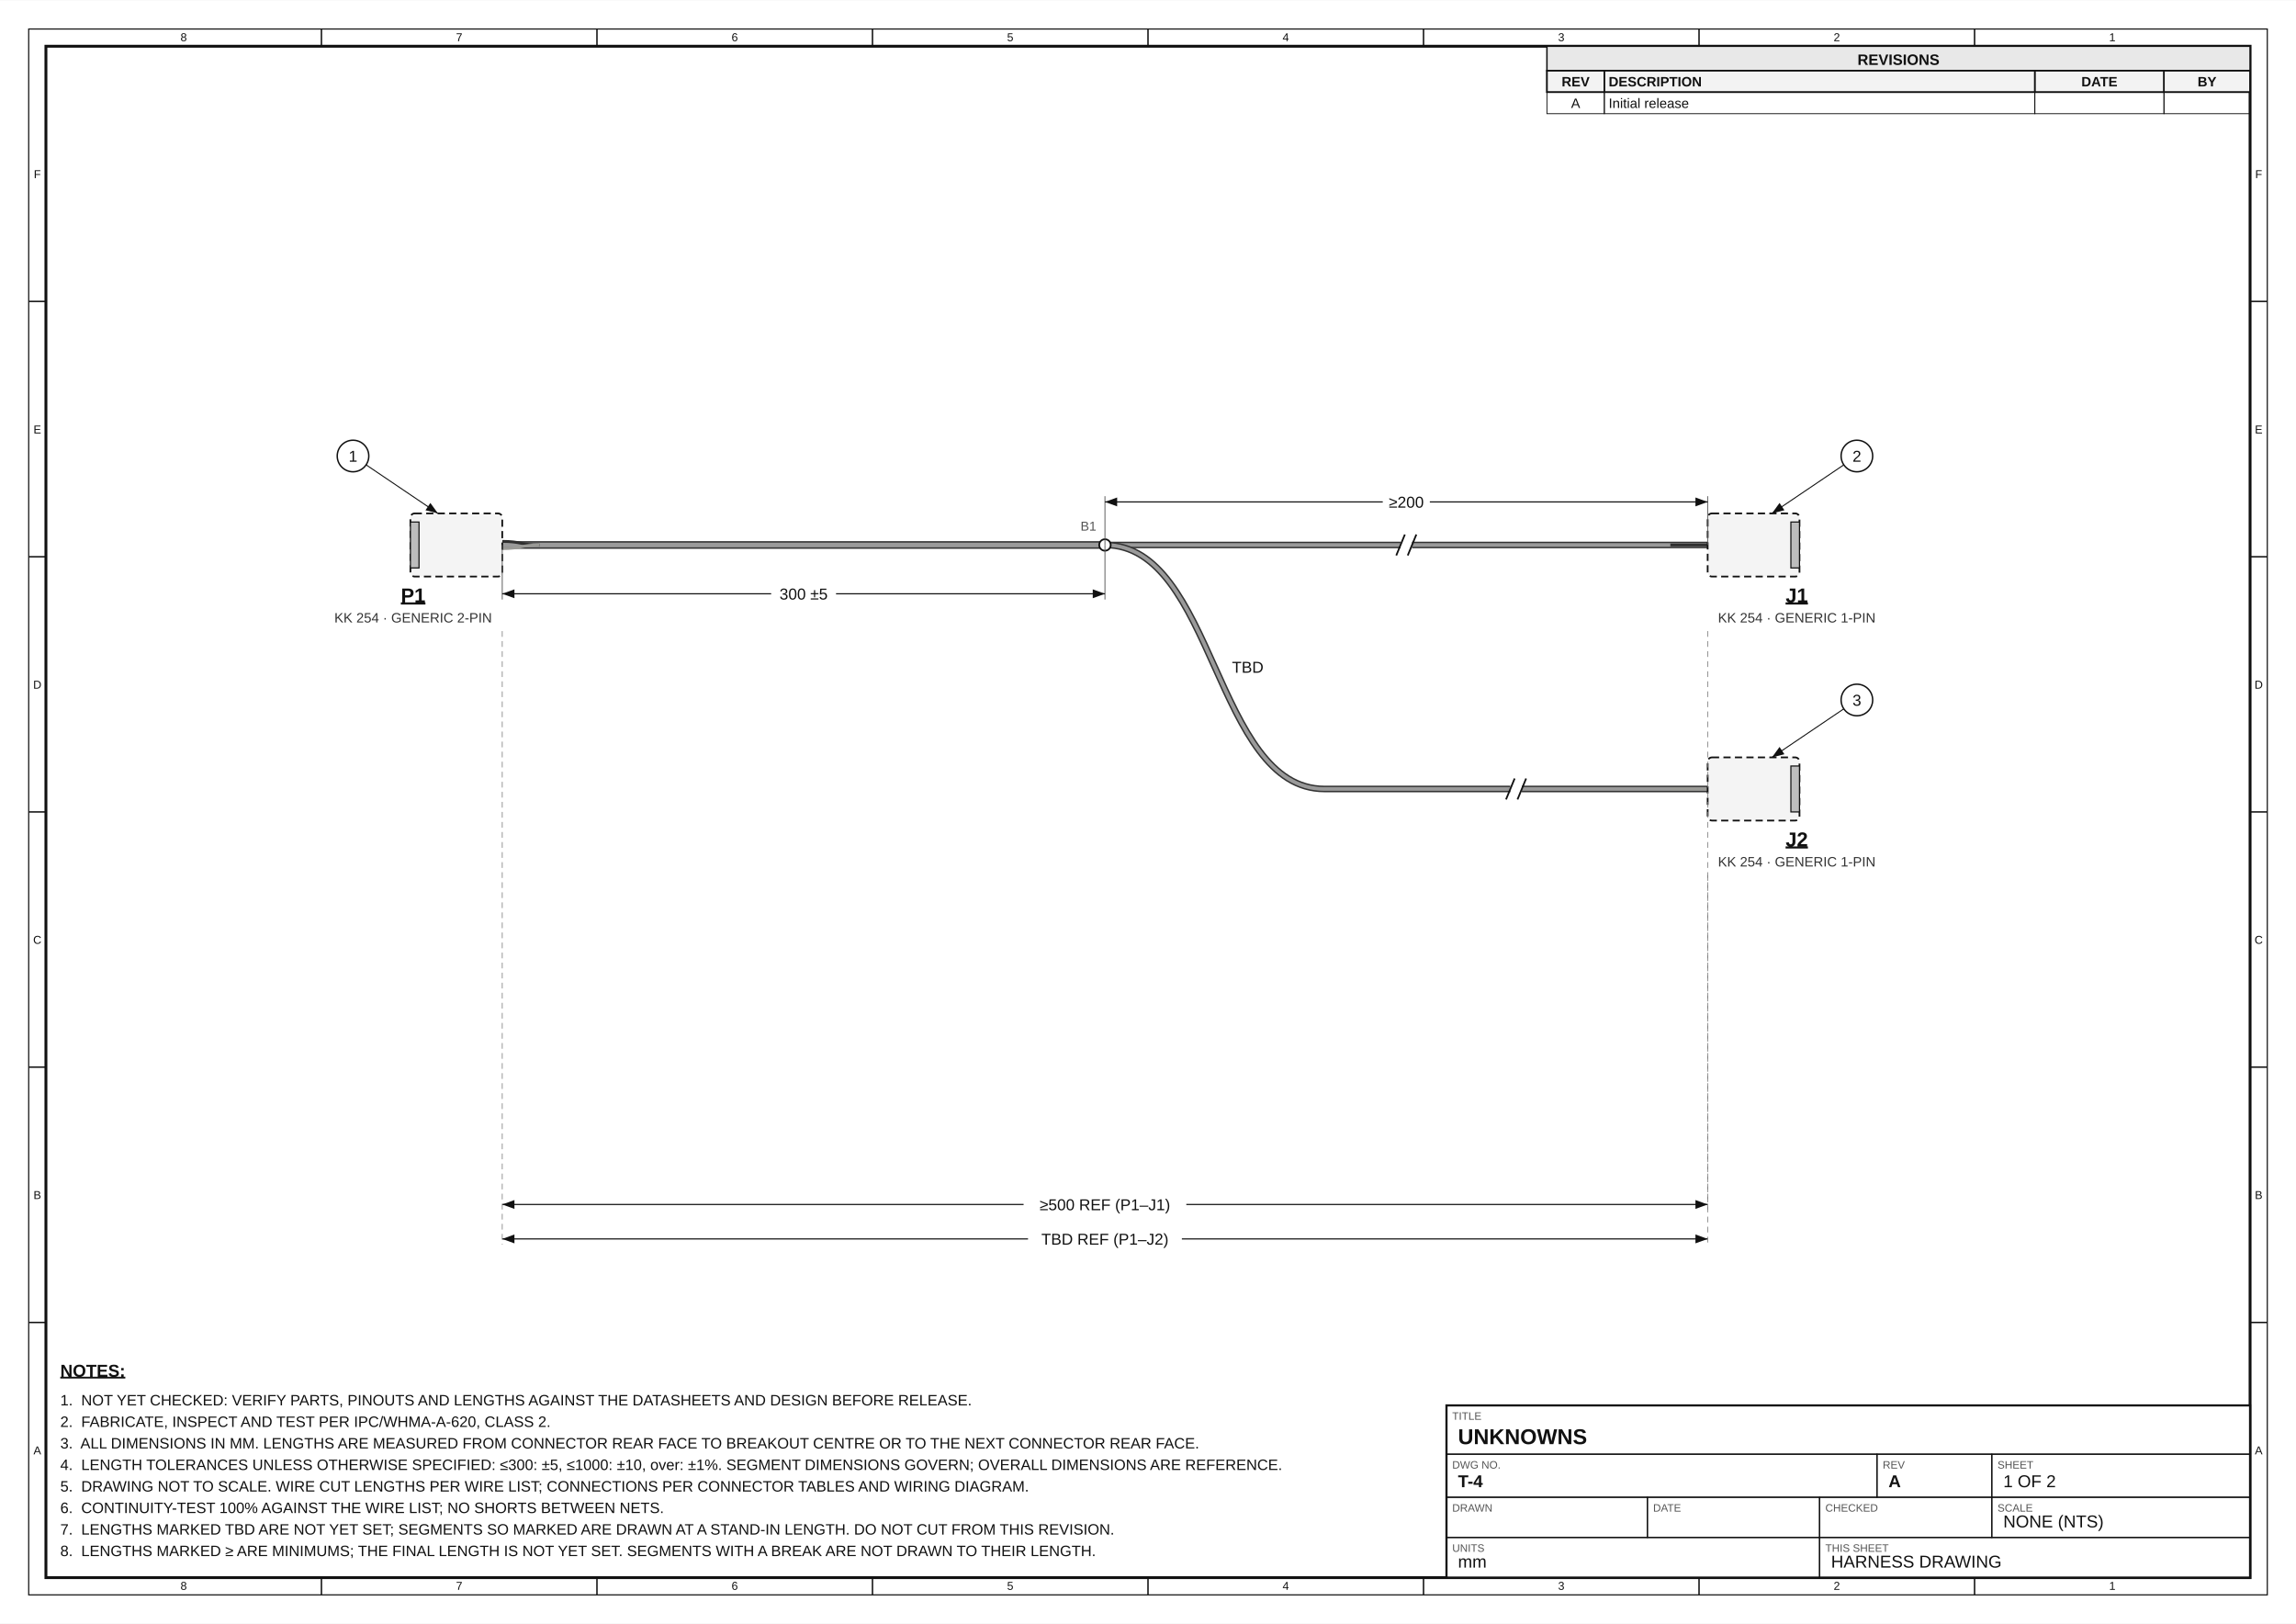
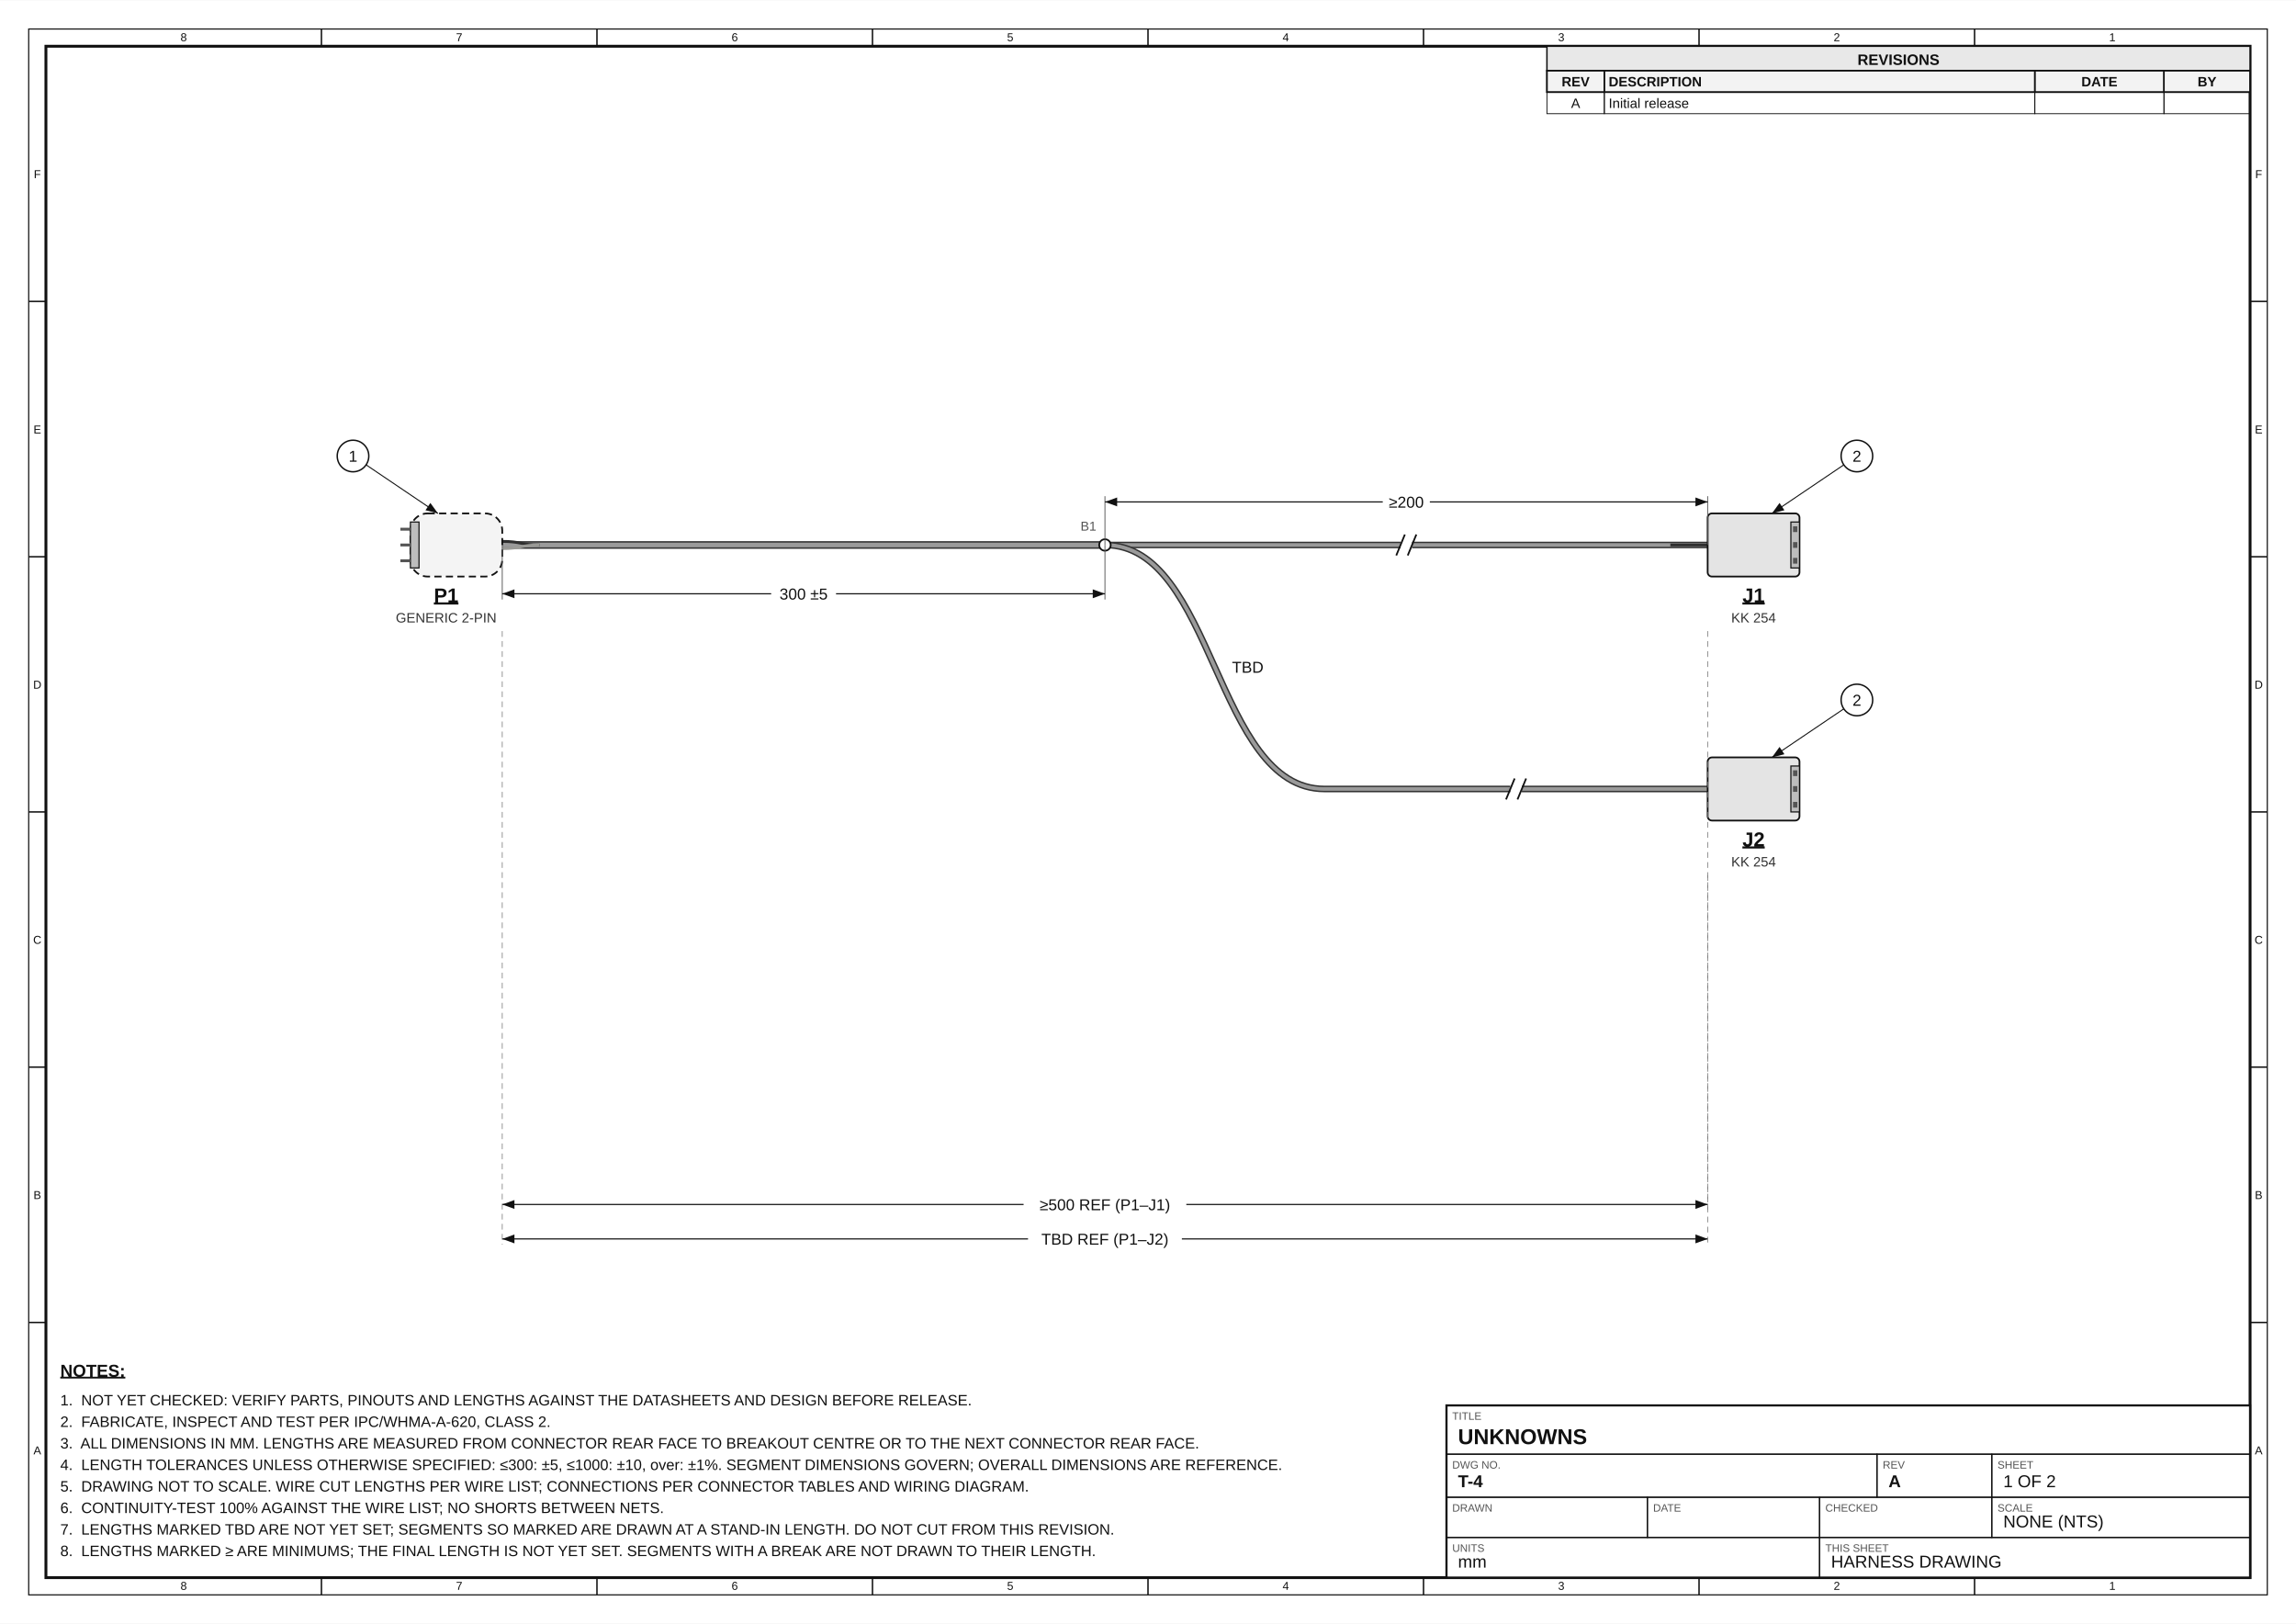
<svg xmlns="http://www.w3.org/2000/svg" viewBox="0 0 1600 1131" width="420mm" height="297mm">
  <rect x="0.0" y="0.0" width="1600.0" height="1131.0" fill="white" stroke="none" stroke-width="1" />
  <rect x="20.0" y="20.0" width="1560.0" height="1091.0" fill="none" stroke="#111" stroke-width="0.8" />
  <rect x="32.0" y="32.0" width="1536.0" height="1067.0" fill="none" stroke="#111" stroke-width="2" />
  <line x1="224.0" y1="20.0" x2="224.0" y2="32.0" stroke="#111" stroke-width="1" />
  <line x1="224.0" y1="1099.0" x2="224.0" y2="1111.0" stroke="#111" stroke-width="1" />
  <line x1="416.0" y1="20.0" x2="416.0" y2="32.0" stroke="#111" stroke-width="1" />
  <line x1="416.0" y1="1099.0" x2="416.0" y2="1111.0" stroke="#111" stroke-width="1" />
  <line x1="608.0" y1="20.0" x2="608.0" y2="32.0" stroke="#111" stroke-width="1" />
  <line x1="608.0" y1="1099.0" x2="608.0" y2="1111.0" stroke="#111" stroke-width="1" />
  <line x1="800.0" y1="20.0" x2="800.0" y2="32.0" stroke="#111" stroke-width="1" />
  <line x1="800.0" y1="1099.0" x2="800.0" y2="1111.0" stroke="#111" stroke-width="1" />
  <line x1="992.0" y1="20.0" x2="992.0" y2="32.0" stroke="#111" stroke-width="1" />
  <line x1="992.0" y1="1099.0" x2="992.0" y2="1111.0" stroke="#111" stroke-width="1" />
  <line x1="1184.0" y1="20.0" x2="1184.0" y2="32.0" stroke="#111" stroke-width="1" />
  <line x1="1184.0" y1="1099.0" x2="1184.0" y2="1111.0" stroke="#111" stroke-width="1" />
  <line x1="1376.0" y1="20.0" x2="1376.0" y2="32.0" stroke="#111" stroke-width="1" />
  <line x1="1376.0" y1="1099.0" x2="1376.0" y2="1111.0" stroke="#111" stroke-width="1" />
  <line x1="20.0" y1="209.8" x2="32.0" y2="209.8" stroke="#111" stroke-width="1" />
  <line x1="1568.0" y1="209.8" x2="1580.0" y2="209.8" stroke="#111" stroke-width="1" />
  <line x1="20.0" y1="387.7" x2="32.0" y2="387.7" stroke="#111" stroke-width="1" />
  <line x1="1568.0" y1="387.7" x2="1580.0" y2="387.7" stroke="#111" stroke-width="1" />
  <line x1="20.0" y1="565.5" x2="32.0" y2="565.5" stroke="#111" stroke-width="1" />
  <line x1="1568.0" y1="565.5" x2="1580.0" y2="565.5" stroke="#111" stroke-width="1" />
  <line x1="20.0" y1="743.3" x2="32.0" y2="743.3" stroke="#111" stroke-width="1" />
  <line x1="1568.0" y1="743.3" x2="1580.0" y2="743.3" stroke="#111" stroke-width="1" />
  <line x1="20.0" y1="921.2" x2="32.0" y2="921.2" stroke="#111" stroke-width="1" />
  <line x1="1568.0" y1="921.2" x2="1580.0" y2="921.2" stroke="#111" stroke-width="1" />
  <text x="128.0" y="28.5" font-family="Arial, Helvetica, sans-serif" font-size="8" text-anchor="middle" font-weight="normal" fill="#111">8</text>
  <text x="128.0" y="1107.5" font-family="Arial, Helvetica, sans-serif" font-size="8" text-anchor="middle" font-weight="normal" fill="#111">8</text>
  <text x="320.0" y="28.5" font-family="Arial, Helvetica, sans-serif" font-size="8" text-anchor="middle" font-weight="normal" fill="#111">7</text>
  <text x="320.0" y="1107.5" font-family="Arial, Helvetica, sans-serif" font-size="8" text-anchor="middle" font-weight="normal" fill="#111">7</text>
  <text x="512.0" y="28.5" font-family="Arial, Helvetica, sans-serif" font-size="8" text-anchor="middle" font-weight="normal" fill="#111">6</text>
  <text x="512.0" y="1107.5" font-family="Arial, Helvetica, sans-serif" font-size="8" text-anchor="middle" font-weight="normal" fill="#111">6</text>
  <text x="704.0" y="28.5" font-family="Arial, Helvetica, sans-serif" font-size="8" text-anchor="middle" font-weight="normal" fill="#111">5</text>
  <text x="704.0" y="1107.5" font-family="Arial, Helvetica, sans-serif" font-size="8" text-anchor="middle" font-weight="normal" fill="#111">5</text>
  <text x="896.0" y="28.5" font-family="Arial, Helvetica, sans-serif" font-size="8" text-anchor="middle" font-weight="normal" fill="#111">4</text>
  <text x="896.0" y="1107.5" font-family="Arial, Helvetica, sans-serif" font-size="8" text-anchor="middle" font-weight="normal" fill="#111">4</text>
  <text x="1088.0" y="28.5" font-family="Arial, Helvetica, sans-serif" font-size="8" text-anchor="middle" font-weight="normal" fill="#111">3</text>
  <text x="1088.0" y="1107.5" font-family="Arial, Helvetica, sans-serif" font-size="8" text-anchor="middle" font-weight="normal" fill="#111">3</text>
  <text x="1280.0" y="28.5" font-family="Arial, Helvetica, sans-serif" font-size="8" text-anchor="middle" font-weight="normal" fill="#111">2</text>
  <text x="1280.0" y="1107.5" font-family="Arial, Helvetica, sans-serif" font-size="8" text-anchor="middle" font-weight="normal" fill="#111">2</text>
  <text x="1472.0" y="28.5" font-family="Arial, Helvetica, sans-serif" font-size="8" text-anchor="middle" font-weight="normal" fill="#111">1</text>
  <text x="1472.0" y="1107.5" font-family="Arial, Helvetica, sans-serif" font-size="8" text-anchor="middle" font-weight="normal" fill="#111">1</text>
  <text x="26.0" y="123.9" font-family="Arial, Helvetica, sans-serif" font-size="8" text-anchor="middle" font-weight="normal" fill="#111">F</text>
  <text x="1574.0" y="123.9" font-family="Arial, Helvetica, sans-serif" font-size="8" text-anchor="middle" font-weight="normal" fill="#111">F</text>
  <text x="26.0" y="301.8" font-family="Arial, Helvetica, sans-serif" font-size="8" text-anchor="middle" font-weight="normal" fill="#111">E</text>
  <text x="1574.0" y="301.8" font-family="Arial, Helvetica, sans-serif" font-size="8" text-anchor="middle" font-weight="normal" fill="#111">E</text>
  <text x="26.0" y="479.6" font-family="Arial, Helvetica, sans-serif" font-size="8" text-anchor="middle" font-weight="normal" fill="#111">D</text>
  <text x="1574.0" y="479.6" font-family="Arial, Helvetica, sans-serif" font-size="8" text-anchor="middle" font-weight="normal" fill="#111">D</text>
  <text x="26.0" y="657.4" font-family="Arial, Helvetica, sans-serif" font-size="8" text-anchor="middle" font-weight="normal" fill="#111">C</text>
  <text x="1574.0" y="657.4" font-family="Arial, Helvetica, sans-serif" font-size="8" text-anchor="middle" font-weight="normal" fill="#111">C</text>
  <text x="26.0" y="835.2" font-family="Arial, Helvetica, sans-serif" font-size="8" text-anchor="middle" font-weight="normal" fill="#111">B</text>
  <text x="1574.0" y="835.2" font-family="Arial, Helvetica, sans-serif" font-size="8" text-anchor="middle" font-weight="normal" fill="#111">B</text>
  <text x="26.0" y="1013.1" font-family="Arial, Helvetica, sans-serif" font-size="8" text-anchor="middle" font-weight="normal" fill="#111">A</text>
  <text x="1574.0" y="1013.1" font-family="Arial, Helvetica, sans-serif" font-size="8" text-anchor="middle" font-weight="normal" fill="#111">A</text>
  <rect x="1008.0" y="979.0" width="560.0" height="120.0" fill="white" stroke="#111" stroke-width="1.5" />
  <rect x="1008.0" y="979.0" width="560.0" height="34.0" fill="none" stroke="#111" stroke-width="0.8" />
  <text x="1012.0" y="989.0" font-family="Arial, Helvetica, sans-serif" font-size="7.5" text-anchor="start" font-weight="normal" fill="#555">TITLE</text>
  <text x="1016.0" y="1006.0" font-family="Arial, Helvetica, sans-serif" font-size="15" text-anchor="start" font-weight="bold" fill="#111">UNKNOWNS</text>
  <rect x="1008.0" y="1013.0" width="300.0" height="30.0" fill="none" stroke="#111" stroke-width="0.8" />
  <text x="1012.0" y="1023.0" font-family="Arial, Helvetica, sans-serif" font-size="7.5" text-anchor="start" font-weight="normal" fill="#555">DWG NO.</text>
  <text x="1016.0" y="1036.0" font-family="Arial, Helvetica, sans-serif" font-size="12" text-anchor="start" font-weight="bold" fill="#111">T-4</text>
  <rect x="1308.0" y="1013.0" width="80.0" height="30.0" fill="none" stroke="#111" stroke-width="0.8" />
  <text x="1312.0" y="1023.0" font-family="Arial, Helvetica, sans-serif" font-size="7.5" text-anchor="start" font-weight="normal" fill="#555">REV</text>
  <text x="1316.0" y="1036.0" font-family="Arial, Helvetica, sans-serif" font-size="12" text-anchor="start" font-weight="bold" fill="#111">A</text>
  <rect x="1388.0" y="1013.0" width="180.0" height="30.0" fill="none" stroke="#111" stroke-width="0.8" />
  <text x="1392.0" y="1023.0" font-family="Arial, Helvetica, sans-serif" font-size="7.5" text-anchor="start" font-weight="normal" fill="#555">SHEET</text>
  <text x="1396.0" y="1036.0" font-family="Arial, Helvetica, sans-serif" font-size="12" text-anchor="start" font-weight="normal" fill="#111">1 OF 2</text>
  <rect x="1008.0" y="1043.0" width="140.0" height="28.0" fill="none" stroke="#111" stroke-width="0.8" />
  <text x="1012.0" y="1053.0" font-family="Arial, Helvetica, sans-serif" font-size="7.5" text-anchor="start" font-weight="normal" fill="#555">DRAWN</text>
  <text x="1016.0" y="1064.0" font-family="Arial, Helvetica, sans-serif" font-size="12" text-anchor="start" font-weight="normal" fill="#111" />
  <rect x="1148.0" y="1043.0" width="120.0" height="28.0" fill="none" stroke="#111" stroke-width="0.8" />
  <text x="1152.0" y="1053.0" font-family="Arial, Helvetica, sans-serif" font-size="7.5" text-anchor="start" font-weight="normal" fill="#555">DATE</text>
  <text x="1156.0" y="1064.0" font-family="Arial, Helvetica, sans-serif" font-size="12" text-anchor="start" font-weight="normal" fill="#111" />
  <rect x="1268.0" y="1043.0" width="120.0" height="28.0" fill="none" stroke="#111" stroke-width="0.8" />
  <text x="1272.0" y="1053.0" font-family="Arial, Helvetica, sans-serif" font-size="7.5" text-anchor="start" font-weight="normal" fill="#555">CHECKED</text>
  <text x="1276.0" y="1064.0" font-family="Arial, Helvetica, sans-serif" font-size="12" text-anchor="start" font-weight="normal" fill="#111" />
  <rect x="1388.0" y="1043.0" width="180.0" height="28.0" fill="none" stroke="#111" stroke-width="0.8" />
  <text x="1392.0" y="1053.0" font-family="Arial, Helvetica, sans-serif" font-size="7.5" text-anchor="start" font-weight="normal" fill="#555">SCALE</text>
  <text x="1396.0" y="1064.0" font-family="Arial, Helvetica, sans-serif" font-size="12" text-anchor="start" font-weight="normal" fill="#111">NONE (NTS)</text>
  <rect x="1008.0" y="1071.0" width="260.0" height="28.0" fill="none" stroke="#111" stroke-width="0.8" />
  <text x="1012.0" y="1081.0" font-family="Arial, Helvetica, sans-serif" font-size="7.5" text-anchor="start" font-weight="normal" fill="#555">UNITS</text>
  <text x="1016.0" y="1092.0" font-family="Arial, Helvetica, sans-serif" font-size="12" text-anchor="start" font-weight="normal" fill="#111">mm</text>
  <rect x="1268.0" y="1071.0" width="300.0" height="28.0" fill="none" stroke="#111" stroke-width="0.8" />
  <text x="1272.0" y="1081.0" font-family="Arial, Helvetica, sans-serif" font-size="7.5" text-anchor="start" font-weight="normal" fill="#555">THIS SHEET</text>
  <text x="1276.0" y="1092.0" font-family="Arial, Helvetica, sans-serif" font-size="12" text-anchor="start" font-weight="normal" fill="#111">HARNESS DRAWING</text>
  <rect x="1078.0" y="32.0" width="490.0" height="17.0" fill="#e8e8e8" stroke="#111" stroke-width="1" />
  <text x="1323.0" y="45.0" font-family="Arial, Helvetica, sans-serif" font-size="10.5" text-anchor="middle" font-weight="bold" fill="#111">REVISIONS</text>
  <rect x="1078.0" y="49.0" width="490.0" height="15.0" fill="#f3f3f3" stroke="#111" stroke-width="1" />
  <rect x="1078.0" y="49.0" width="40.0" height="15.0" fill="none" stroke="#111" stroke-width="1" />
  <text x="1098.0" y="60.0" font-family="Arial, Helvetica, sans-serif" font-size="9.5" text-anchor="middle" font-weight="bold" fill="#111">REV</text>
  <rect x="1118.0" y="49.0" width="300.0" height="15.0" fill="none" stroke="#111" stroke-width="1" />
  <text x="1121.0" y="60.0" font-family="Arial, Helvetica, sans-serif" font-size="9.5" text-anchor="start" font-weight="bold" fill="#111">DESCRIPTION</text>
  <rect x="1418.0" y="49.0" width="90.0" height="15.0" fill="none" stroke="#111" stroke-width="1" />
  <text x="1463.0" y="60.0" font-family="Arial, Helvetica, sans-serif" font-size="9.5" text-anchor="middle" font-weight="bold" fill="#111">DATE</text>
  <rect x="1508.0" y="49.0" width="60.0" height="15.0" fill="none" stroke="#111" stroke-width="1" />
  <text x="1538.0" y="60.0" font-family="Arial, Helvetica, sans-serif" font-size="9.5" text-anchor="middle" font-weight="bold" fill="#111">BY</text>
  <rect x="1078.0" y="64.0" width="40.0" height="15.0" fill="none" stroke="#111" stroke-width="0.6" />
  <text x="1098.0" y="75.0" font-family="Arial, Helvetica, sans-serif" font-size="9.5" text-anchor="middle" font-weight="normal" fill="#111">A</text>
  <rect x="1118.0" y="64.0" width="300.0" height="15.0" fill="none" stroke="#111" stroke-width="0.6" />
  <text x="1121.0" y="75.0" font-family="Arial, Helvetica, sans-serif" font-size="9.5" text-anchor="start" font-weight="normal" fill="#111">Initial release</text>
  <rect x="1418.0" y="64.0" width="90.0" height="15.0" fill="none" stroke="#111" stroke-width="0.6" />
  <text x="1463.0" y="75.0" font-family="Arial, Helvetica, sans-serif" font-size="9.5" text-anchor="middle" font-weight="normal" fill="#111" />
  <rect x="1508.0" y="64.0" width="60.0" height="15.0" fill="none" stroke="#111" stroke-width="0.6" />
  <text x="1538.0" y="75.0" font-family="Arial, Helvetica, sans-serif" font-size="9.5" text-anchor="middle" font-weight="normal" fill="#111" />
  <path d="M350.0,379.5 L770.0,379.5" fill="none" stroke="#333" stroke-width="5.3" stroke-linecap="round" />
  <path d="M350.0,379.5 L770.0,379.5" fill="none" stroke="#9a9a9a" stroke-width="3.3" stroke-linecap="round" />
  <path d="M770.0,379.5 L1190.0,379.5" fill="none" stroke="#333" stroke-width="4.6" stroke-linecap="round" />
  <path d="M770.0,379.5 L1190.0,379.5" fill="none" stroke="#9a9a9a" stroke-width="2.6" stroke-linecap="round" />
  <g class="length-break">
    <rect x="976.0" y="372.2" width="8" height="14.6" fill="white" />
    <line x1="973.0" y1="386.8" x2="979.0" y2="372.2" stroke="#111" stroke-width="1.2" />
    <line x1="981.0" y1="386.8" x2="987.0" y2="372.2" stroke="#111" stroke-width="1.2" />
  </g>
  <path d="M770.0,379.5 C846.5,379.5 846.5,549.5 923.0,549.5 L1190.0,549.5" fill="none" stroke="#333" stroke-width="4.6" stroke-linecap="round" />
  <path d="M770.0,379.5 C846.5,379.5 846.5,549.5 923.0,549.5 L1190.0,549.5" fill="none" stroke="#9a9a9a" stroke-width="2.6" stroke-linecap="round" />
  <g class="length-break">
    <rect x="1052.5" y="542.2" width="8" height="14.6" fill="white" />
    <line x1="1049.5" y1="556.8" x2="1055.5" y2="542.2" stroke="#111" stroke-width="1.2" />
    <line x1="1057.5" y1="556.8" x2="1063.5" y2="542.2" stroke="#111" stroke-width="1.2" />
  </g>
  <circle cx="770.0" cy="379.5" r="4" fill="white" stroke="#111" stroke-width="1.2" />
  <text x="764.0" y="369.5" font-family="Arial, Helvetica, sans-serif" font-size="9" text-anchor="end" font-weight="normal" fill="#555">B1</text>
  <path d="M376.0,379.5 C363.0,379.5 363.0,377.0 350.0,377.0" fill="none" stroke="#2f2f2f" stroke-width="2" />
  <path d="M376.0,379.5 C363.0,379.5 363.0,382.0 350.0,382.0" fill="none" stroke="#9a9a96" stroke-width="2" />
-   <rect x="286.0" y="357.5" width="64.0" height="44.0" fill="#f4f4f4" stroke="#111" stroke-width="1.2" rx="3" class="connector-body generic rectangular" stroke-dasharray="5 3" />
-   <rect x="286.0" y="363.5" width="6.0" height="32.0" fill="#bdbdbd" stroke="#111" stroke-width="0.8" />
-   <text x="287.9" y="419.5" font-family="Arial, Helvetica, sans-serif" font-size="14" text-anchor="middle" font-weight="bold" fill="#111" text-decoration="underline">P1</text>
-   <text x="287.9" y="433.5" font-family="Arial, Helvetica, sans-serif" font-size="9.5" text-anchor="middle" font-weight="normal" fill="#333">KK 254 · GENERIC 2-PIN</text>
+   <rect x="286.0" y="357.5" width="64.0" height="44.0" fill="#f4f4f4" stroke="#111" stroke-width="1.2" rx="12" class="connector-body generic circular" stroke-dasharray="5 3" />
+   <g class="mating-male">
+     <rect x="286.0" y="363.5" width="6.0" height="32.0" fill="#bdbdbd" stroke="#111" stroke-width="0.8" />
+     <line x1="286.0" y1="368.5" x2="279.0" y2="368.5" stroke="#555" stroke-width="2" />
+     <line x1="286.0" y1="379.5" x2="279.0" y2="379.5" stroke="#555" stroke-width="2" />
+     <line x1="286.0" y1="390.5" x2="279.0" y2="390.5" stroke="#555" stroke-width="2" />
+   </g>
+   <text x="310.9" y="419.5" font-family="Arial, Helvetica, sans-serif" font-size="14" text-anchor="middle" font-weight="bold" fill="#111" text-decoration="underline">P1</text>
+   <text x="310.9" y="433.5" font-family="Arial, Helvetica, sans-serif" font-size="9.5" text-anchor="middle" font-weight="normal" fill="#333">GENERIC 2-PIN</text>
  <line x1="246.0" y1="317.5" x2="305.2" y2="357.5" stroke="#111" stroke-width="0.7" />
  <polygon points="305.2,357.5 296.5,355.3 299.9,350.2" fill="#111" />
  <circle cx="246.0" cy="317.5" r="11" fill="white" stroke="#111" stroke-width="1" />
  <text x="246.0" y="321.5" font-family="Arial, Helvetica, sans-serif" font-size="11" text-anchor="middle" font-weight="normal" fill="#111">1</text>
  <path d="M1164.0,379.5 C1177.0,379.5 1177.0,379.5 1190.0,379.5" fill="none" stroke="#2f2f2f" stroke-width="2" />
-   <rect x="1190.0" y="357.5" width="64.0" height="44.0" fill="#f4f4f4" stroke="#111" stroke-width="1.2" rx="3" class="connector-body generic rectangular" stroke-dasharray="5 3" />
-   <rect x="1248.0" y="363.5" width="6.0" height="32.0" fill="#bdbdbd" stroke="#111" stroke-width="0.8" />
-   <text x="1252.1" y="419.5" font-family="Arial, Helvetica, sans-serif" font-size="14" text-anchor="middle" font-weight="bold" fill="#111" text-decoration="underline">J1</text>
-   <text x="1252.1" y="433.5" font-family="Arial, Helvetica, sans-serif" font-size="9.5" text-anchor="middle" font-weight="normal" fill="#333">KK 254 · GENERIC 1-PIN</text>
+   <rect x="1190.0" y="357.5" width="64.0" height="44.0" fill="#e4e4e4" stroke="#111" stroke-width="1.2" rx="3" class="connector-body rectangular" />
+   <g class="mating-female">
+     <rect x="1248.0" y="363.5" width="6.0" height="32.0" fill="#bdbdbd" stroke="#111" stroke-width="0.8" />
+     <rect x="1249.5" y="366.5" width="3.0" height="4.0" fill="#555" stroke="none" stroke-width="1" />
+     <rect x="1249.5" y="377.5" width="3.0" height="4.0" fill="#555" stroke="none" stroke-width="1" />
+     <rect x="1249.5" y="388.5" width="3.0" height="4.0" fill="#555" stroke="none" stroke-width="1" />
+   </g>
+   <text x="1222.0" y="419.5" font-family="Arial, Helvetica, sans-serif" font-size="14" text-anchor="middle" font-weight="bold" fill="#111" text-decoration="underline">J1</text>
+   <text x="1222.0" y="433.5" font-family="Arial, Helvetica, sans-serif" font-size="9.5" text-anchor="middle" font-weight="normal" fill="#333">KK 254</text>
  <line x1="1294.0" y1="317.5" x2="1234.8" y2="357.5" stroke="#111" stroke-width="0.7" />
  <polygon points="1234.8,357.5 1240.1,350.2 1243.5,355.3" fill="#111" />
  <circle cx="1294.0" cy="317.5" r="11" fill="white" stroke="#111" stroke-width="1" />
  <text x="1294.0" y="321.5" font-family="Arial, Helvetica, sans-serif" font-size="11" text-anchor="middle" font-weight="normal" fill="#111">2</text>
  <path d="M1164.0,549.5 C1177.0,549.5 1177.0,549.5 1190.0,549.5" fill="none" stroke="#9a9a96" stroke-width="2" />
-   <rect x="1190.0" y="527.5" width="64.0" height="44.0" fill="#f4f4f4" stroke="#111" stroke-width="1.2" rx="3" class="connector-body generic rectangular" stroke-dasharray="5 3" />
-   <rect x="1248.0" y="533.5" width="6.0" height="32.0" fill="#bdbdbd" stroke="#111" stroke-width="0.8" />
-   <text x="1252.1" y="589.5" font-family="Arial, Helvetica, sans-serif" font-size="14" text-anchor="middle" font-weight="bold" fill="#111" text-decoration="underline">J2</text>
-   <text x="1252.1" y="603.5" font-family="Arial, Helvetica, sans-serif" font-size="9.5" text-anchor="middle" font-weight="normal" fill="#333">KK 254 · GENERIC 1-PIN</text>
+   <rect x="1190.0" y="527.5" width="64.0" height="44.0" fill="#e4e4e4" stroke="#111" stroke-width="1.2" rx="3" class="connector-body rectangular" />
+   <g class="mating-female">
+     <rect x="1248.0" y="533.5" width="6.0" height="32.0" fill="#bdbdbd" stroke="#111" stroke-width="0.8" />
+     <rect x="1249.5" y="536.5" width="3.0" height="4.0" fill="#555" stroke="none" stroke-width="1" />
+     <rect x="1249.5" y="547.5" width="3.0" height="4.0" fill="#555" stroke="none" stroke-width="1" />
+     <rect x="1249.5" y="558.5" width="3.0" height="4.0" fill="#555" stroke="none" stroke-width="1" />
+   </g>
+   <text x="1222.0" y="589.5" font-family="Arial, Helvetica, sans-serif" font-size="14" text-anchor="middle" font-weight="bold" fill="#111" text-decoration="underline">J2</text>
+   <text x="1222.0" y="603.5" font-family="Arial, Helvetica, sans-serif" font-size="9.5" text-anchor="middle" font-weight="normal" fill="#333">KK 254</text>
  <line x1="1294.0" y1="487.5" x2="1234.8" y2="527.5" stroke="#111" stroke-width="0.7" />
  <polygon points="1234.8,527.5 1240.1,520.2 1243.5,525.3" fill="#111" />
  <circle cx="1294.0" cy="487.5" r="11" fill="white" stroke="#111" stroke-width="1" />
-   <text x="1294.0" y="491.5" font-family="Arial, Helvetica, sans-serif" font-size="11" text-anchor="middle" font-weight="normal" fill="#111">3</text>
+   <text x="1294.0" y="491.5" font-family="Arial, Helvetica, sans-serif" font-size="11" text-anchor="middle" font-weight="normal" fill="#111">2</text>
  <line x1="350.0" y1="379.5" x2="350.0" y2="417.5" stroke="#555" stroke-width="0.6" />
  <line x1="770.0" y1="379.5" x2="770.0" y2="417.5" stroke="#555" stroke-width="0.6" />
  <line x1="350.0" y1="413.5" x2="770.0" y2="413.5" stroke="#111" stroke-width="0.8" />
  <polygon points="350.0,413.5 358.5,410.4 358.5,416.6" fill="#111" />
  <polygon points="770.0,413.5 761.5,416.6 761.5,410.4" fill="#111" />
  <rect x="537.4" y="406.5" width="45.2" height="14.0" fill="white" stroke="none" stroke-width="1" />
  <text x="560.0" y="417.5" font-family="Arial, Helvetica, sans-serif" font-size="11" text-anchor="middle" font-weight="normal" fill="#111">300 ±5</text>
  <line x1="770.0" y1="379.5" x2="770.0" y2="345.5" stroke="#555" stroke-width="0.6" />
  <line x1="1190.0" y1="379.5" x2="1190.0" y2="345.5" stroke="#555" stroke-width="0.6" />
  <line x1="770.0" y1="349.5" x2="1190.0" y2="349.5" stroke="#111" stroke-width="0.8" />
  <polygon points="770.0,349.5 778.5,346.4 778.5,352.6" fill="#111" />
  <polygon points="1190.0,349.5 1181.5,352.6 1181.5,346.4" fill="#111" />
  <rect x="963.6" y="342.5" width="32.8" height="14.0" fill="white" stroke="none" stroke-width="1" />
  <text x="980.0" y="353.5" font-family="Arial, Helvetica, sans-serif" font-size="11" text-anchor="middle" font-weight="normal" fill="#111">≥200</text>
  <rect x="854.5" y="457.5" width="30.0" height="14.0" fill="white" stroke="none" stroke-width="1" />
  <text x="869.5" y="468.5" font-family="Arial, Helvetica, sans-serif" font-size="11" text-anchor="middle" font-weight="normal" fill="#111">TBD</text>
  <line x1="350.0" y1="839.0" x2="1190.0" y2="839.0" stroke="#111" stroke-width="0.8" />
  <polygon points="350.0,839.0 358.5,835.9 358.5,842.1" fill="#111" />
  <polygon points="1190.0,839.0 1181.5,842.1 1181.5,835.9" fill="#111" />
  <rect x="713.3" y="832.0" width="113.4" height="14.0" fill="white" stroke="none" stroke-width="1" />
  <text x="770.0" y="843.0" font-family="Arial, Helvetica, sans-serif" font-size="11" text-anchor="middle" font-weight="normal" fill="#111">≥500 REF  (P1–J1)</text>
  <line x1="1190.0" y1="439.5" x2="1190.0" y2="843.0" stroke="#777" stroke-width="0.5" stroke-dasharray="4 3" />
  <line x1="350.0" y1="863.0" x2="1190.0" y2="863.0" stroke="#111" stroke-width="0.8" />
  <polygon points="350.0,863.0 358.5,859.9 358.5,866.1" fill="#111" />
  <polygon points="1190.0,863.0 1181.5,866.1 1181.5,859.9" fill="#111" />
  <rect x="716.4" y="856.0" width="107.2" height="14.0" fill="white" stroke="none" stroke-width="1" />
  <text x="770.0" y="867.0" font-family="Arial, Helvetica, sans-serif" font-size="11" text-anchor="middle" font-weight="normal" fill="#111">TBD REF  (P1–J2)</text>
  <line x1="1190.0" y1="609.5" x2="1190.0" y2="867.0" stroke="#777" stroke-width="0.5" stroke-dasharray="4 3" />
  <line x1="350.0" y1="439.5" x2="350.0" y2="867.0" stroke="#777" stroke-width="0.5" stroke-dasharray="4 3" />
  <text x="42.0" y="959.0" font-family="Arial, Helvetica, sans-serif" font-size="12" text-anchor="start" font-weight="bold" fill="#111" text-decoration="underline">NOTES:</text>
  <text x="42.0" y="979.0" font-family="Arial, Helvetica, sans-serif" font-size="10.5" text-anchor="start" font-weight="normal" fill="#111" xml:space="preserve">1.  NOT YET CHECKED: VERIFY PARTS, PINOUTS AND LENGTHS AGAINST THE DATASHEETS AND DESIGN BEFORE RELEASE.</text>
  <text x="42.0" y="994.0" font-family="Arial, Helvetica, sans-serif" font-size="10.5" text-anchor="start" font-weight="normal" fill="#111" xml:space="preserve">2.  FABRICATE, INSPECT AND TEST PER IPC/WHMA-A-620, CLASS 2.</text>
  <text x="42.0" y="1009.0" font-family="Arial, Helvetica, sans-serif" font-size="10.5" text-anchor="start" font-weight="normal" fill="#111" xml:space="preserve">3.  ALL DIMENSIONS IN MM. LENGTHS ARE MEASURED FROM CONNECTOR REAR FACE TO BREAKOUT CENTRE OR TO THE NEXT CONNECTOR REAR FACE.</text>
  <text x="42.0" y="1024.0" font-family="Arial, Helvetica, sans-serif" font-size="10.5" text-anchor="start" font-weight="normal" fill="#111" xml:space="preserve">4.  LENGTH TOLERANCES UNLESS OTHERWISE SPECIFIED: ≤300: ±5, ≤1000: ±10, over: ±1%. SEGMENT DIMENSIONS GOVERN; OVERALL DIMENSIONS ARE REFERENCE.</text>
  <text x="42.0" y="1039.0" font-family="Arial, Helvetica, sans-serif" font-size="10.5" text-anchor="start" font-weight="normal" fill="#111" xml:space="preserve">5.  DRAWING NOT TO SCALE. WIRE CUT LENGTHS PER WIRE LIST; CONNECTIONS PER CONNECTOR TABLES AND WIRING DIAGRAM.</text>
  <text x="42.0" y="1054.0" font-family="Arial, Helvetica, sans-serif" font-size="10.5" text-anchor="start" font-weight="normal" fill="#111" xml:space="preserve">6.  CONTINUITY-TEST 100% AGAINST THE WIRE LIST; NO SHORTS BETWEEN NETS.</text>
  <text x="42.0" y="1069.0" font-family="Arial, Helvetica, sans-serif" font-size="10.5" text-anchor="start" font-weight="normal" fill="#111" xml:space="preserve">7.  LENGTHS MARKED TBD ARE NOT YET SET; SEGMENTS SO MARKED ARE DRAWN AT A STAND-IN LENGTH. DO NOT CUT FROM THIS REVISION.</text>
  <text x="42.0" y="1084.0" font-family="Arial, Helvetica, sans-serif" font-size="10.5" text-anchor="start" font-weight="normal" fill="#111" xml:space="preserve">8.  LENGTHS MARKED ≥ ARE MINIMUMS; THE FINAL LENGTH IS NOT YET SET. SEGMENTS WITH A BREAK ARE NOT DRAWN TO THEIR LENGTH.</text>
</svg>
